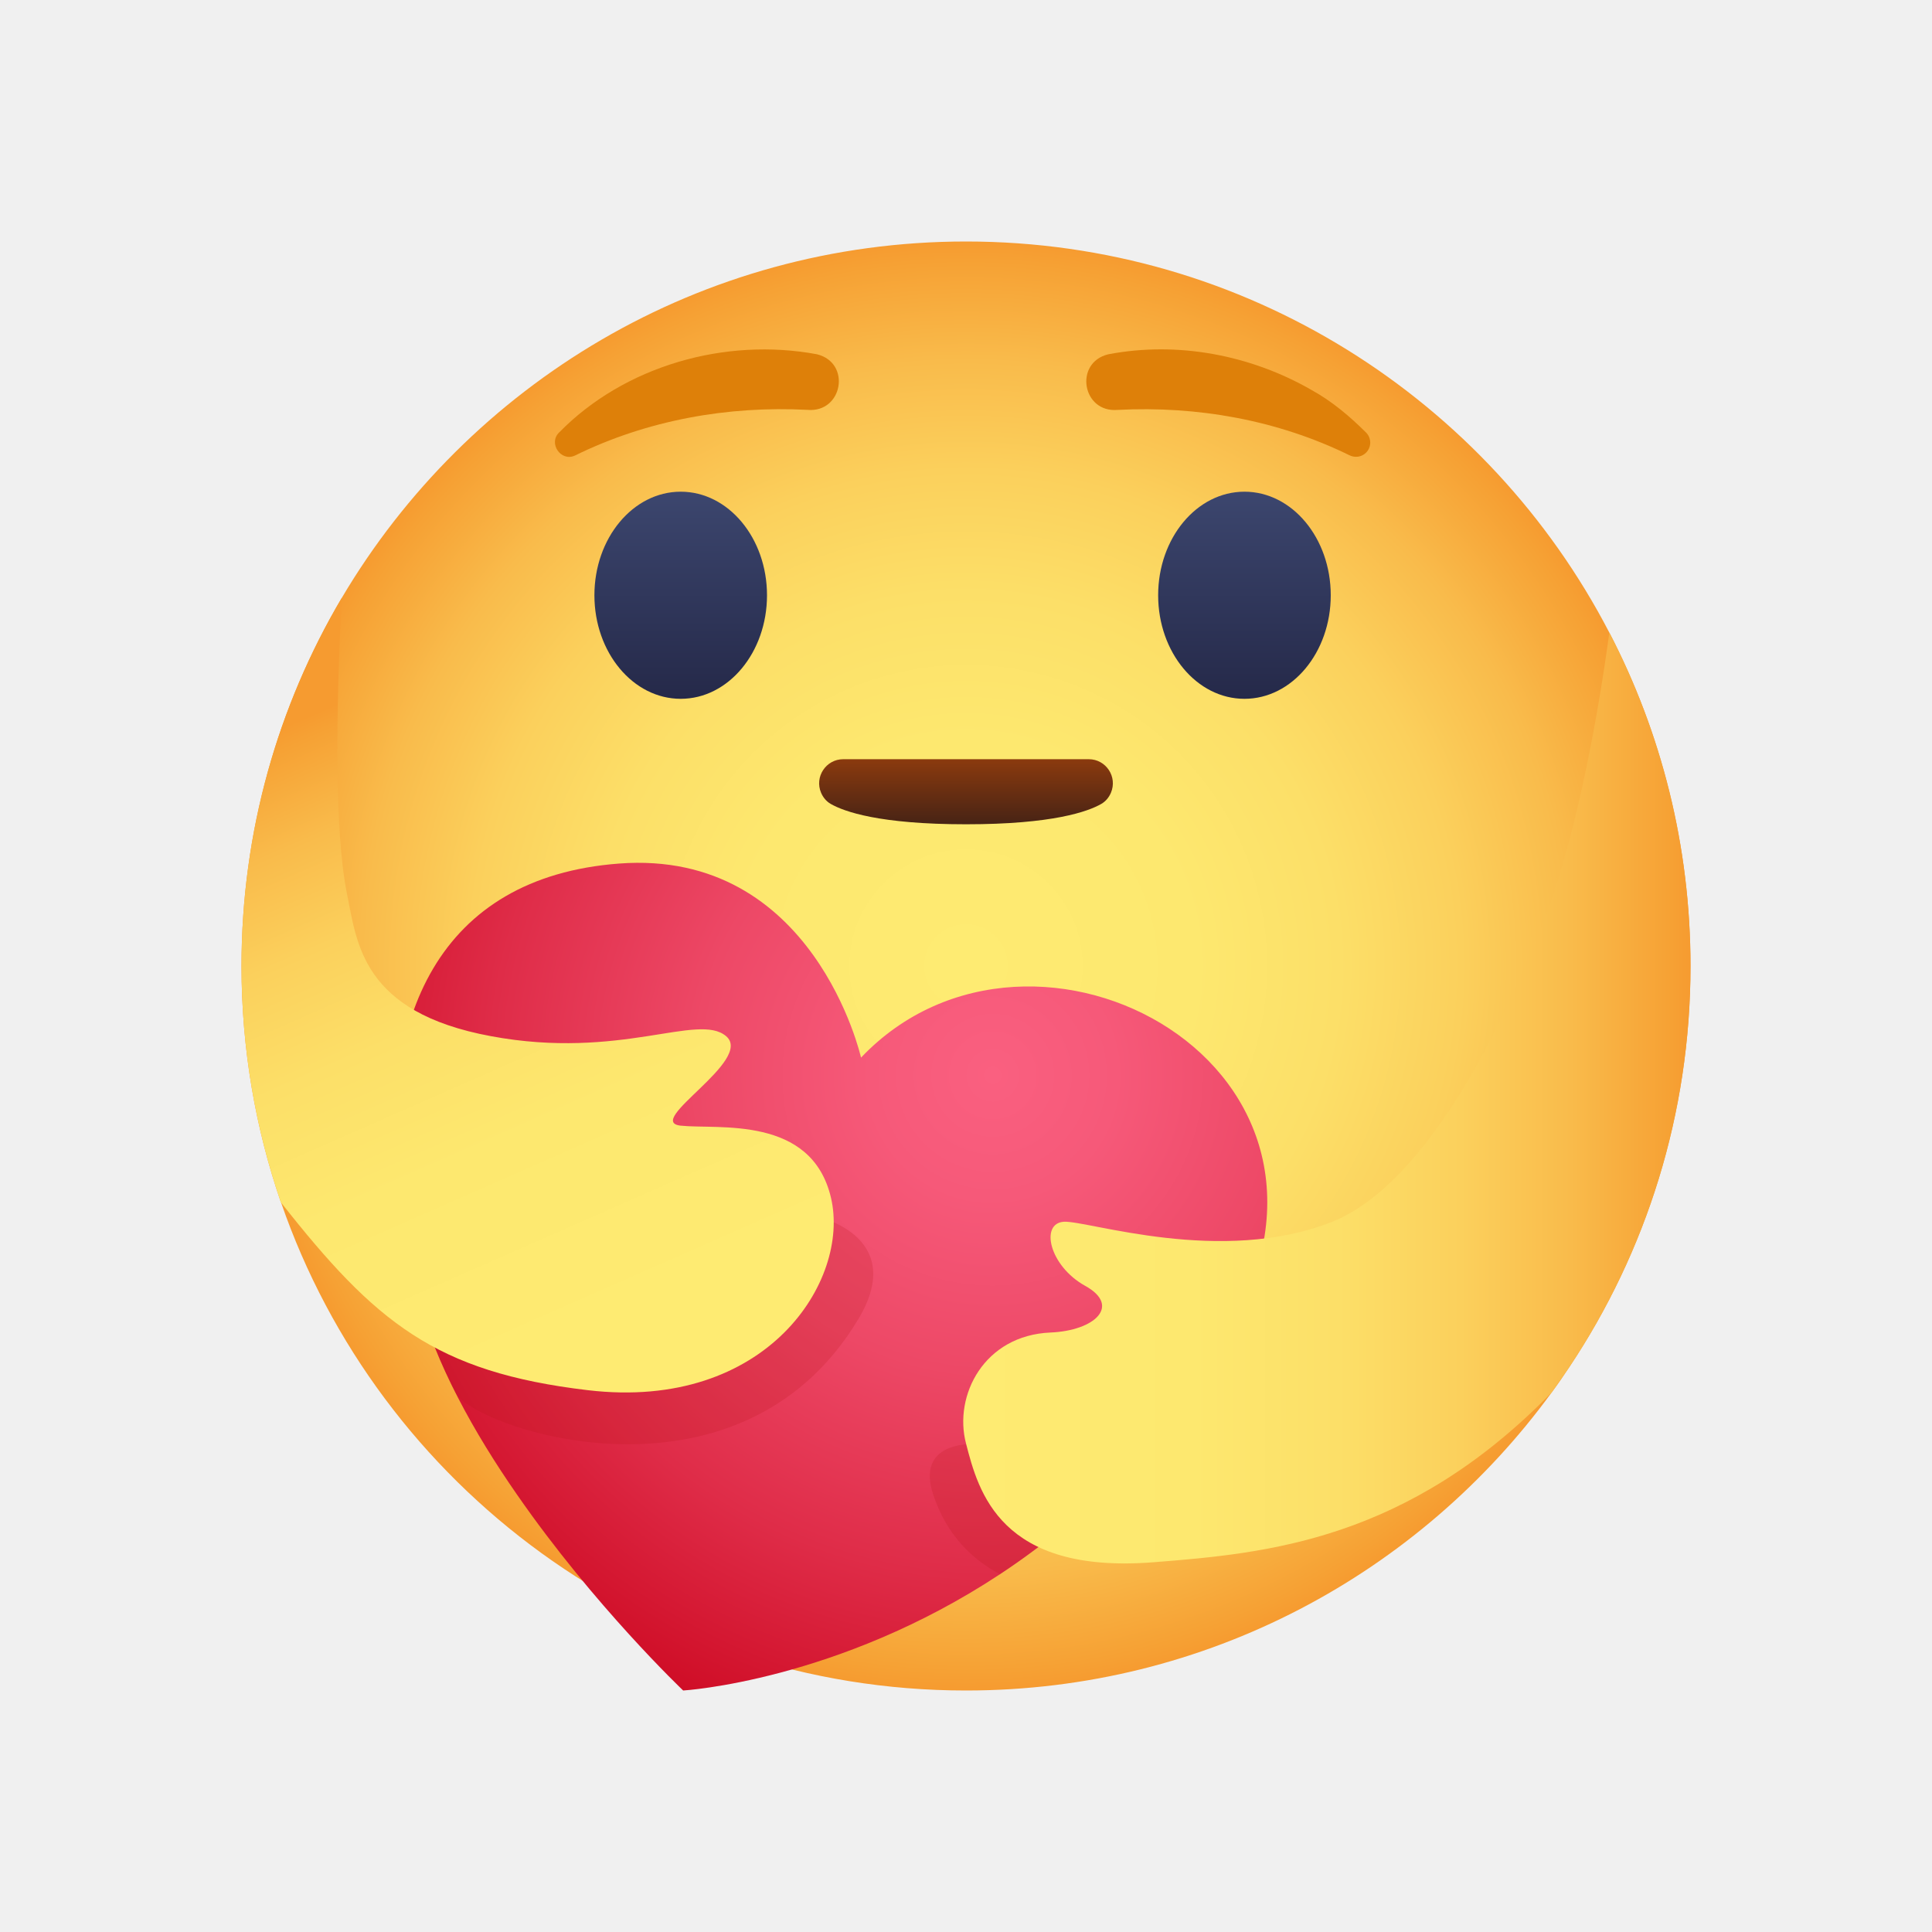
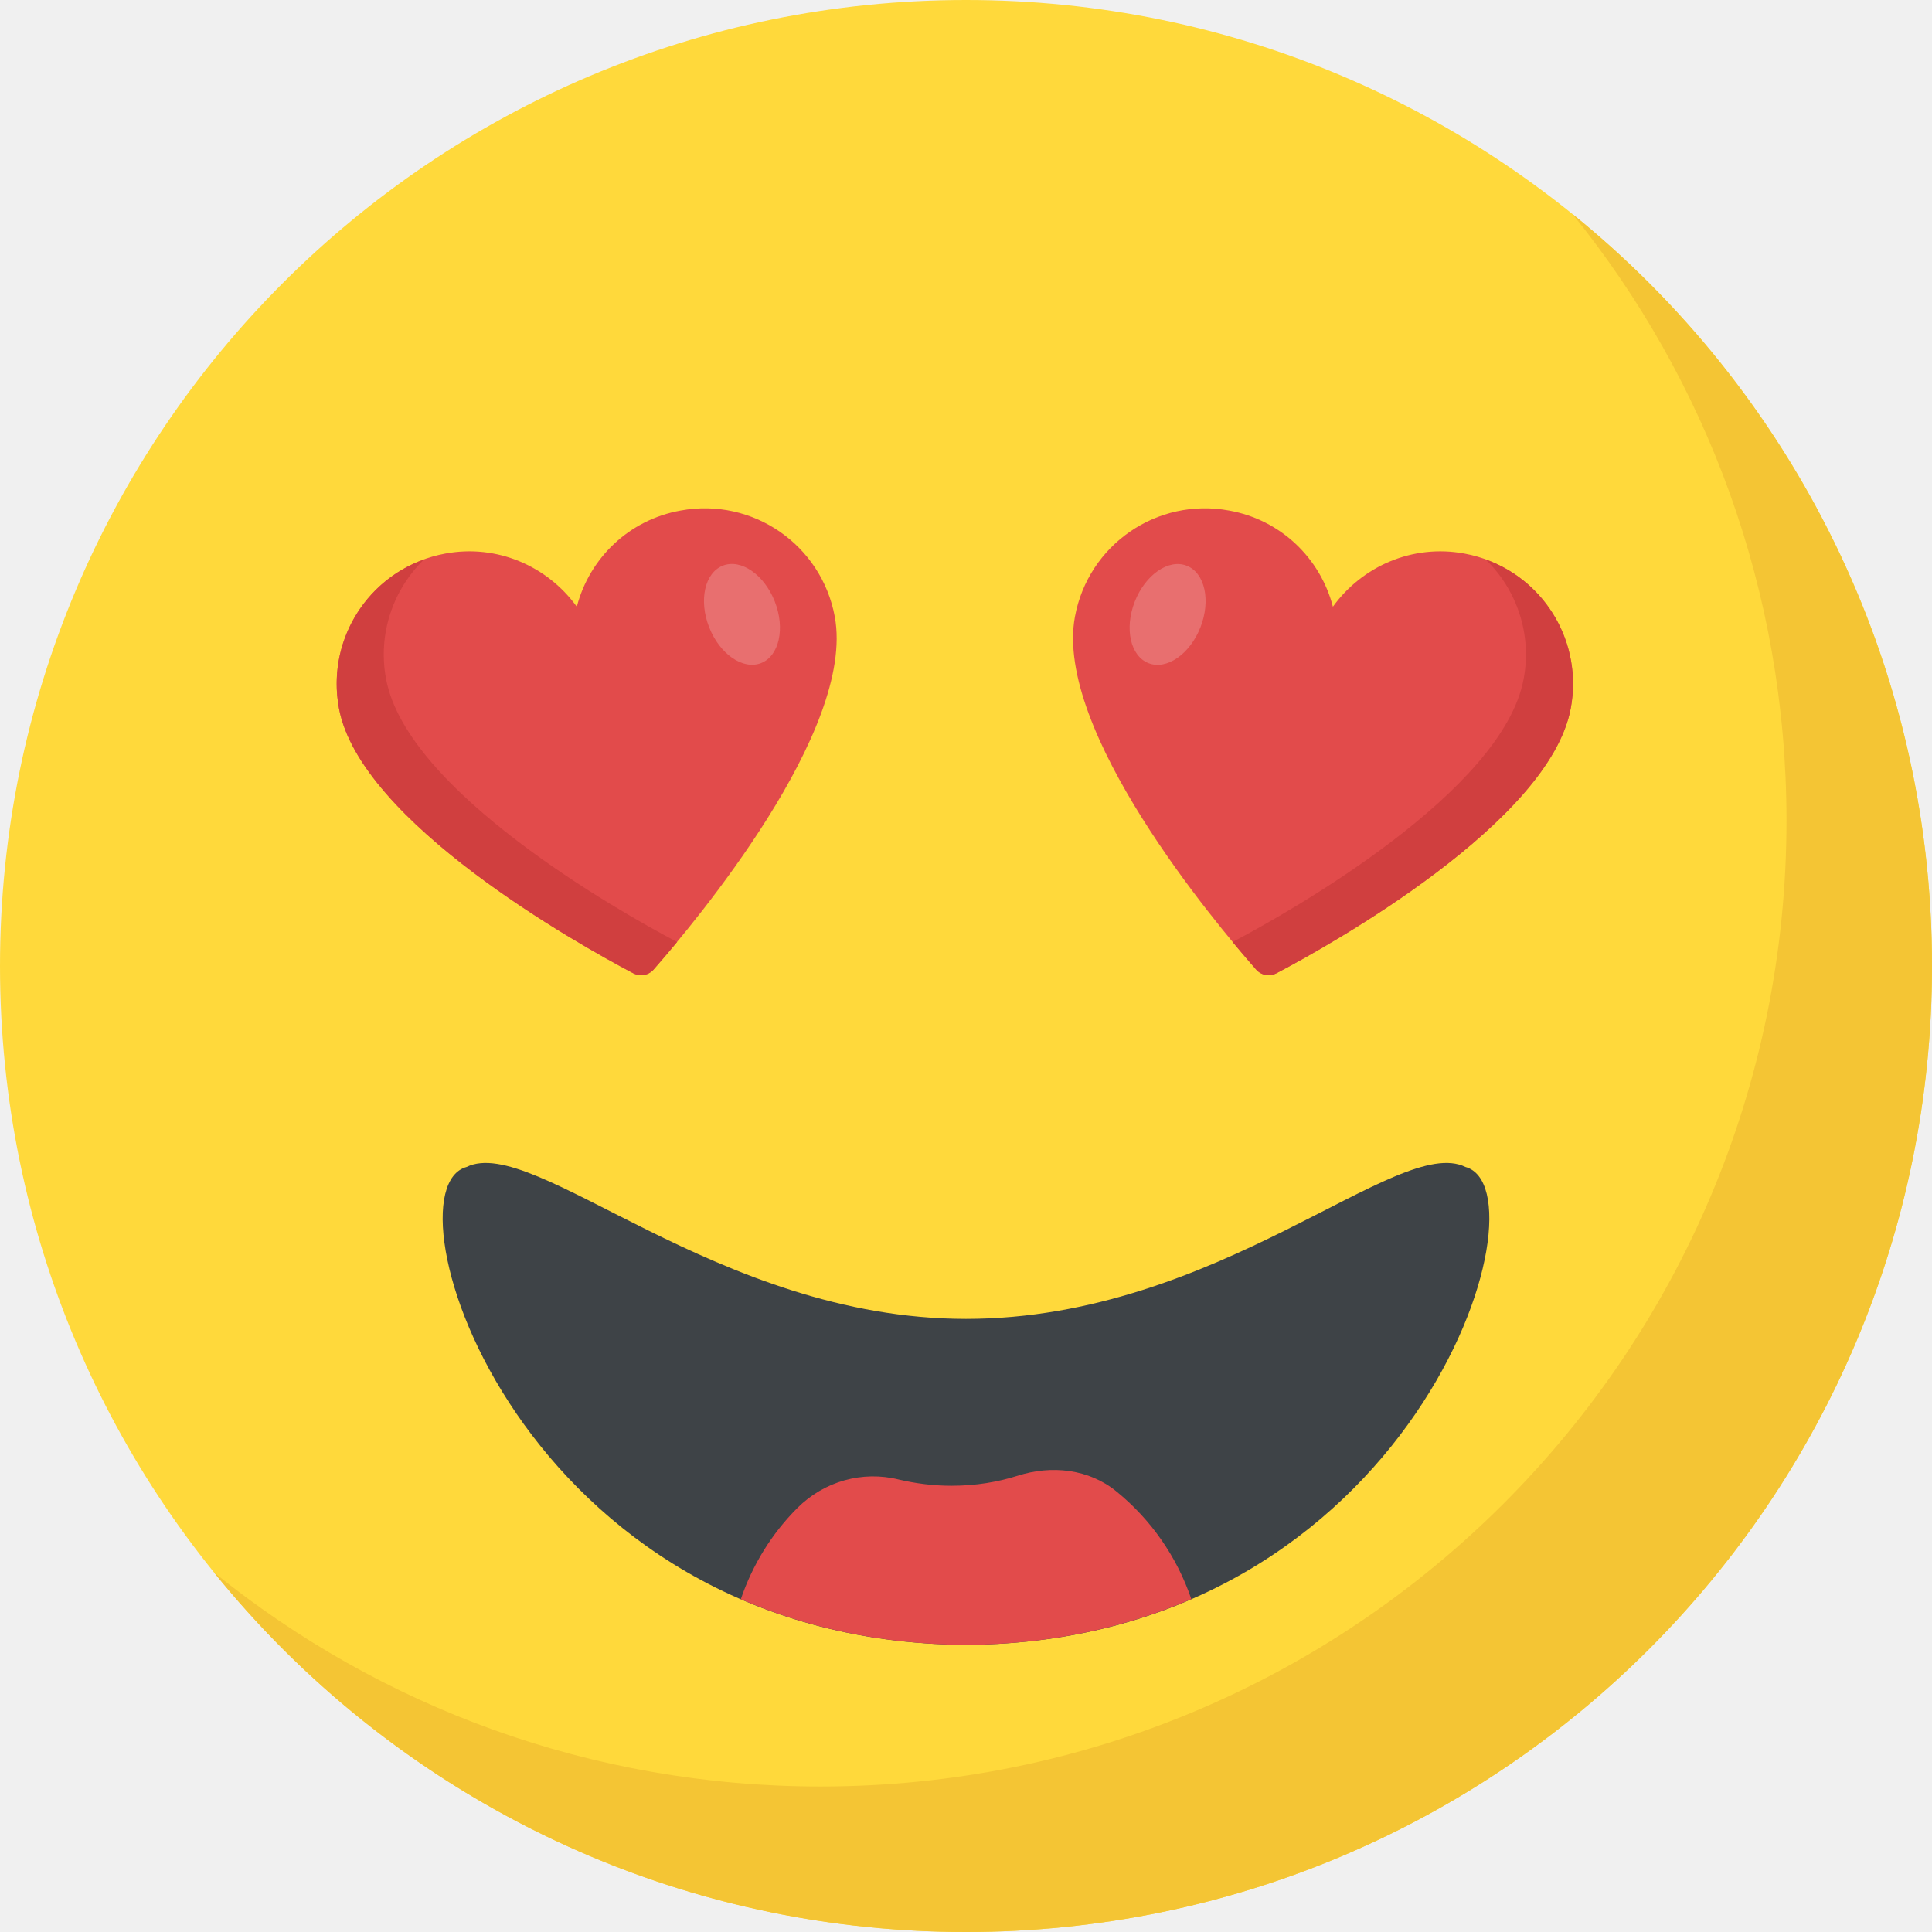
- <svg xmlns="http://www.w3.org/2000/svg" xmlns:xlink="http://www.w3.org/1999/xlink" viewBox="0 0 48 48">
-   <linearGradient id="linear-gradient" gradientUnits="userSpaceOnUse" x1="23.75" x2="23.75" y1="22.883" y2="33.426">
-     <stop offset="0" stop-color="#8b3a0e" />
-     <stop offset="1" stop-color="#472315" />
-   </linearGradient>
-   <linearGradient id="linear-gradient-2" gradientUnits="userSpaceOnUse" x1="23.98" x2="23.98" y1="34.75" y2="27">
-     <stop offset="0" stop-color="#d91f3a" />
-     <stop offset="1" stop-color="#f85874" />
-   </linearGradient>
-   <linearGradient id="lg1">
-     <stop offset=".006" stop-color="#feeb72" />
-     <stop offset=".316" stop-color="#fde86f" />
-     <stop offset=".515" stop-color="#fcdf68" />
-     <stop offset=".684" stop-color="#fbd05c" />
-     <stop offset=".835" stop-color="#f9bb4b" />
-     <stop offset=".974" stop-color="#f6a134" />
-     <stop offset="1" stop-color="#f69b30" />
-   </linearGradient>
-   <radialGradient id="radial-gradient" cx="24" cy="24" gradientUnits="userSpaceOnUse" r="18" xlink:href="#lg1" />
-   <radialGradient id="radial-gradient-2" cx="24.663" cy="26.717" gradientUnits="userSpaceOnUse" r="17.151">
-     <stop offset="0" stop-color="#fa6080" />
-     <stop offset=".178" stop-color="#f65979" />
-     <stop offset=".431" stop-color="#ed4866" />
-     <stop offset=".727" stop-color="#df2c48" />
-     <stop offset="1" stop-color="#cf0d26" />
-   </radialGradient>
-   <linearGradient id="linear-gradient-3" x1="24" x2="24" xlink:href="#linear-gradient" y1="18.862" y2="20.479" />
-   <linearGradient id="linear-gradient-4" gradientUnits="userSpaceOnUse" x1="16.913" x2="16.913" y1="12.215" y2="17.362">
-     <stop offset=".006" stop-color="#3c466e" />
-     <stop offset="1" stop-color="#252949" />
-   </linearGradient>
-   <linearGradient id="linear-gradient-5" gradientTransform="matrix(-1 0 0 1 -4774 0)" x1="-4804.918" x2="-4804.918" xlink:href="#linear-gradient-4" y1="12.215" y2="17.362" />
-   <linearGradient id="linear-gradient-6" gradientUnits="userSpaceOnUse" x1="15.233" x2="8.4" xlink:href="#lg1" y1="32.989" y2="17.466" />
-   <linearGradient id="linear-gradient-7" x1="23.932" x2="42" xlink:href="#linear-gradient-6" y1="27.28" y2="27.28" />
-   <g isolation="isolate">
-     <g id="Gradient">
-       <path d="m34 26c0 5.23-4.12 8.75-10.25 8.75s-10.25-3.52-10.25-8.75c0-.3.14-.59.38-.78.11-.09 2.85-2.22 10.12-2.22 7.21 0 9.47 2.06 9.71 2.29.18.19.29.44.29.71z" fill="url(#linear-gradient)" />
-       <path d="m30.91 32.56c-.48.37-1 .7-1.58.99-1.55.77-3.44 1.2-5.58 1.2-1.82 0-3.45-.31-4.86-.88-.67-.27-1.29-.6-1.84-.98v-.01c.08-.3.15-.56.19-.7.82-3.05 3.6-5.18 6.76-5.18 3.07 0 5.76 1.97 6.67 4.89.03.1.12.34.24.67z" fill="url(#linear-gradient-2)" />
-       <path d="m42 24c0 3.683-1.106 7.107-3.008 9.961-.14.214-.287.427-.441.634-3.274 4.489-8.571 7.405-14.551 7.405-7.881 0-14.579-5.066-17.016-12.121l-.004-.004c-.634-1.842-.98-3.82-.98-5.875 0-3.337.907-6.463 2.489-9.142 3.134-5.301 8.907-8.858 15.511-8.858 6.953 0 12.986 3.942 15.983 9.716 1.288 2.479 2.017 5.297 2.017 8.284z" fill="url(#radial-gradient)" />
-       <path d="m30.428 33.275c-.774 1.278-1.635 2.367-2.531 3.298-.991 1.029-2.031 1.863-3.053 2.538-4.037 2.664-7.871 2.889-7.871 2.889s-2.22-2.111-4.128-4.867c-1.064-1.53-2.031-3.26-2.468-4.933-.217-.833-.378-1.649-.469-2.433-.539-4.468.994-7.972 5.469-8.312 4.849-.368 6.015 4.821 6.015 4.821 4.289-4.513 13.133.266 9.037 6.999z" fill="url(#radial-gradient-2)" />
-       <path d="m27.897 36.573c-.991 1.029-2.031 1.863-3.053 2.538-.707-.375-1.334-.994-1.66-1.982-.427-1.292.924-1.246.924-1.246l3.788.69z" fill="#b81219" opacity=".2" mix-blend-mode="multiply" />
-       <path d="m27.049 18.862h-6.098c-.43 0-.72.44-.551.835.049.115.131.214.239.276.327.188 1.2.506 3.361.506s3.034-.318 3.361-.506c.108-.062.19-.161.239-.276.169-.395-.12-.835-.551-.835z" fill="url(#linear-gradient-3)" />
-       <path d="m14.768 14.789c0-1.42.959-2.573 2.144-2.573s2.144 1.153 2.144 2.573-.959 2.573-2.144 2.573-2.144-1.153-2.144-2.573z" fill="url(#linear-gradient-4)" />
-       <path d="m20.063 10.183c-1.981-.103-3.985.253-5.779 1.135-.35.162-.668-.308-.393-.573 1.626-1.659 4.13-2.368 6.408-1.943.857.213.637 1.457-.235 1.381z" fill="#de8009" />
-       <path d="m33.062 14.789c0 1.42-.959 2.573-2.144 2.573s-2.144-1.153-2.144-2.573.959-2.573 2.144-2.573 2.144 1.153 2.144 2.573z" fill="url(#linear-gradient-5)" />
-       <path d="m27.531 8.803c1.73-.331 3.544.017 5.059.889.505.278.949.656 1.349 1.054.138.138.139.361.001.5-.114.114-.283.132-.419.062-1.787-.876-3.783-1.226-5.755-1.124-.879.075-1.087-1.171-.235-1.381z" fill="#de8009" />
-       <path d="m21.324 32.774c-2.984 4.975-9.569 2.698-10.012 1.822-.4-.793-.728-1.601-.936-2.396-.217-.833-.378-1.649-.469-2.433l10.273.424s2.419.458 1.144 2.584z" fill="#b81219" opacity=".2" mix-blend-mode="multiply" />
-       <path d="m14.606 34.539c-3.795-.448-5.287-1.695-7.622-4.66l-.004-.004c-.634-1.842-.98-3.82-.98-5.875 0-3.337.907-6.463 2.489-9.142-.14 2.748-.186 5.766.13 7.339.252 1.232.364 2.952 3.582 3.547 3.218.599 5.143-.595 5.84 0 .697.599-2.059 2.125-1.127 2.223.928.098 3.249-.266 3.732 1.793.48 2.055-1.59 5.304-6.04 4.779z" fill="url(#linear-gradient-6)" />
-       <path d="m42 24c0 3.683-1.106 7.107-3.008 9.961l-.441.634c-3.59 3.682-7.071 3.998-9.898 4.219-3.809.298-4.345-1.758-4.653-2.952-.312-1.194.45-2.687 2.101-2.756 1.097-.046 1.758-.662.861-1.159s-1.127-1.558-.529-1.593c.595-.032 3.914 1.096 6.666 0s4.776-6.355 4.776-6.355c1.208-2.395 1.863-6.463 2.108-8.284 1.288 2.479 2.017 5.297 2.017 8.284z" fill="url(#linear-gradient-7)" />
-     </g>
+ <svg xmlns="http://www.w3.org/2000/svg" version="1.1" id="Capa_1" x="0px" y="0px" viewBox="0 0 512 512" style="enable-background:new 0 0 512 512;" xml:space="preserve">
+   <circle style="fill:#FFD93B;" cx="256" cy="256" r="256" />
+   <path style="fill:#F4C534;" d="M512,256c0,141.44-114.64,256-256,256c-80.48,0-152.32-37.12-199.28-95.28  c43.92,35.52,99.84,56.72,160.72,56.72c141.36,0,256-114.56,256-256c0-60.88-21.2-116.8-56.72-160.72  C474.8,103.68,512,175.52,512,256z" />
+   <path style="fill:#3E4347;" d="M388.368,309.264C410.864,315.424,374.816,435.04,256,435.92  c-118.816-0.88-154.864-120.496-132.368-126.656C141.616,300.4,189.856,349.52,256,349.52  C323.056,349.504,370.384,300.4,388.368,309.264z" />
+   <path style="fill:#E24B4B;" d="M173.344,256.784c-1.392,1.712-3.728,2.128-5.648,1.072c-14.4-7.568-72.32-40-77.872-70.192  c-3.52-19.088,9.072-37.44,28.16-40.96c13.76-2.56,27.088,3.312,34.88,14.08c3.312-12.8,13.76-23.04,27.52-25.488  c19.088-3.52,37.328,9.072,40.848,28.16C226.784,193.632,184.112,244.512,173.344,256.784z" />
+   <path style="fill:#D03F3F;" d="M179.424,249.632c-2.448,2.992-4.592,5.44-6.08,7.152c-1.392,1.712-3.728,2.128-5.648,1.072  c-14.4-7.568-72.32-40-77.872-70.192c-3.2-17.168,6.608-33.712,22.512-39.36c-8.112,7.888-12.272,19.632-10.032,31.568  C107.744,209.632,163.952,241.52,179.424,249.632z" />
+   <g style="opacity:0.2;">
+     <ellipse transform="matrix(-0.3654 -0.9308 0.9308 -0.3654 116.941 405.326)" style="fill:#FFFFFF;" cx="196.632" cy="162.802" rx="13.871" ry="9.344" />
  </g>
+   <path style="fill:#E24B4B;" d="M332.752,256.784c1.392,1.712,3.728,2.128,5.648,1.072c14.4-7.568,72.32-40,77.872-70.192  c3.52-19.088-9.072-37.44-28.16-40.96c-13.76-2.56-27.088,3.312-34.88,14.08c-3.312-12.8-13.76-23.04-27.52-25.488  c-19.088-3.52-37.328,9.072-40.848,28.16C279.312,193.632,321.968,244.512,332.752,256.784z" />
+   <path style="fill:#D03F3F;" d="M326.672,249.632c2.448,2.992,4.592,5.44,6.08,7.152c1.392,1.712,3.728,2.128,5.648,1.072  c14.4-7.568,72.32-40,77.872-70.192c3.2-17.168-6.608-33.712-22.512-39.36c8.112,7.888,12.272,19.632,10.032,31.568  C398.352,209.632,342.128,241.52,326.672,249.632z" />
+   <g style="opacity:0.2;">
+     <ellipse transform="matrix(-0.9308 -0.3654 0.3654 -0.9308 537.9436 427.4479)" style="fill:#FFFFFF;" cx="309.42" cy="162.82" rx="9.344" ry="13.871" />
+   </g>
+   <path style="fill:#E24B4B;" d="M256,435.92c22.944-0.176,42.768-4.8,59.712-12.144c-3.84-11.28-10.736-21.12-19.808-28.496  c-7.28-6-17.28-7.088-26.272-4.176c-5.184,1.632-11.008,2.64-17.456,2.64c-5.008,0-9.632-0.64-13.904-1.632  c-9.728-2.448-19.904,0.448-26.992,7.552c-6.704,6.704-11.84,14.96-14.96,24.144C213.264,431.136,233.072,435.76,256,435.92z" />
+   <g>
+ </g>
+   <g>
+ </g>
+   <g>
+ </g>
+   <g>
+ </g>
+   <g>
+ </g>
+   <g>
+ </g>
+   <g>
+ </g>
+   <g>
+ </g>
+   <g>
+ </g>
+   <g>
+ </g>
+   <g>
+ </g>
+   <g>
+ </g>
+   <g>
+ </g>
+   <g>
+ </g>
+   <g>
+ </g>
</svg>
